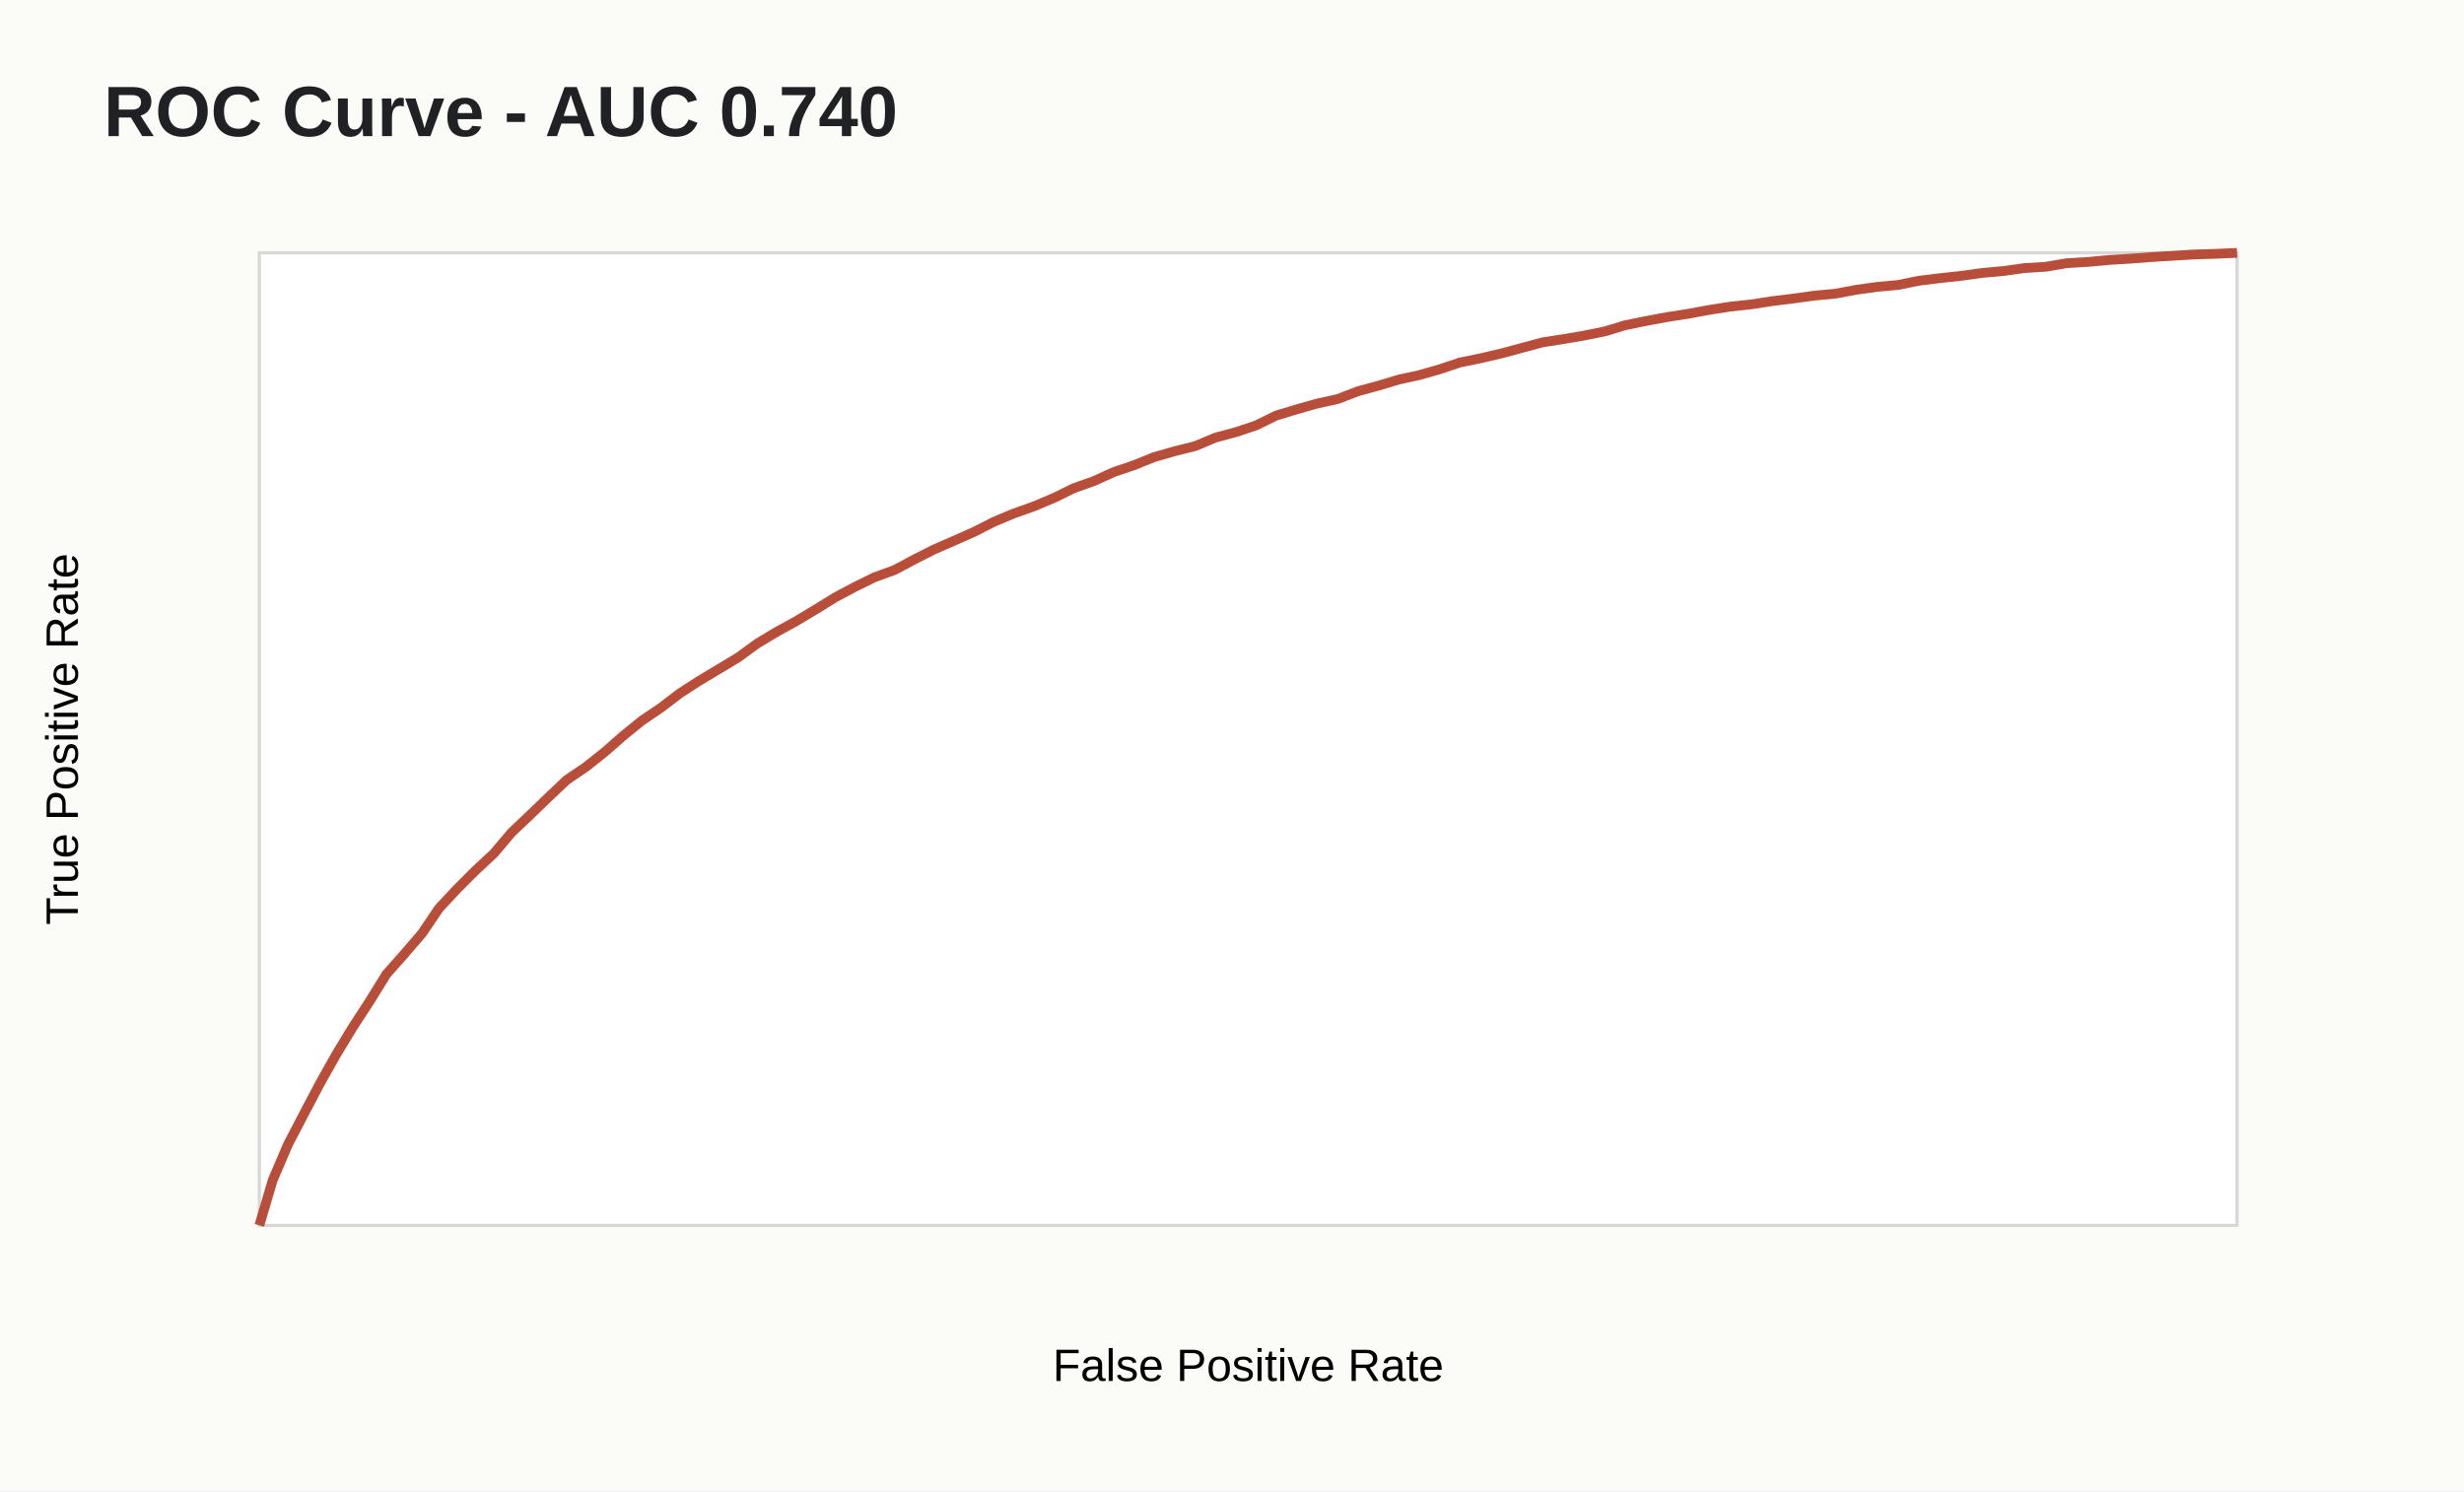
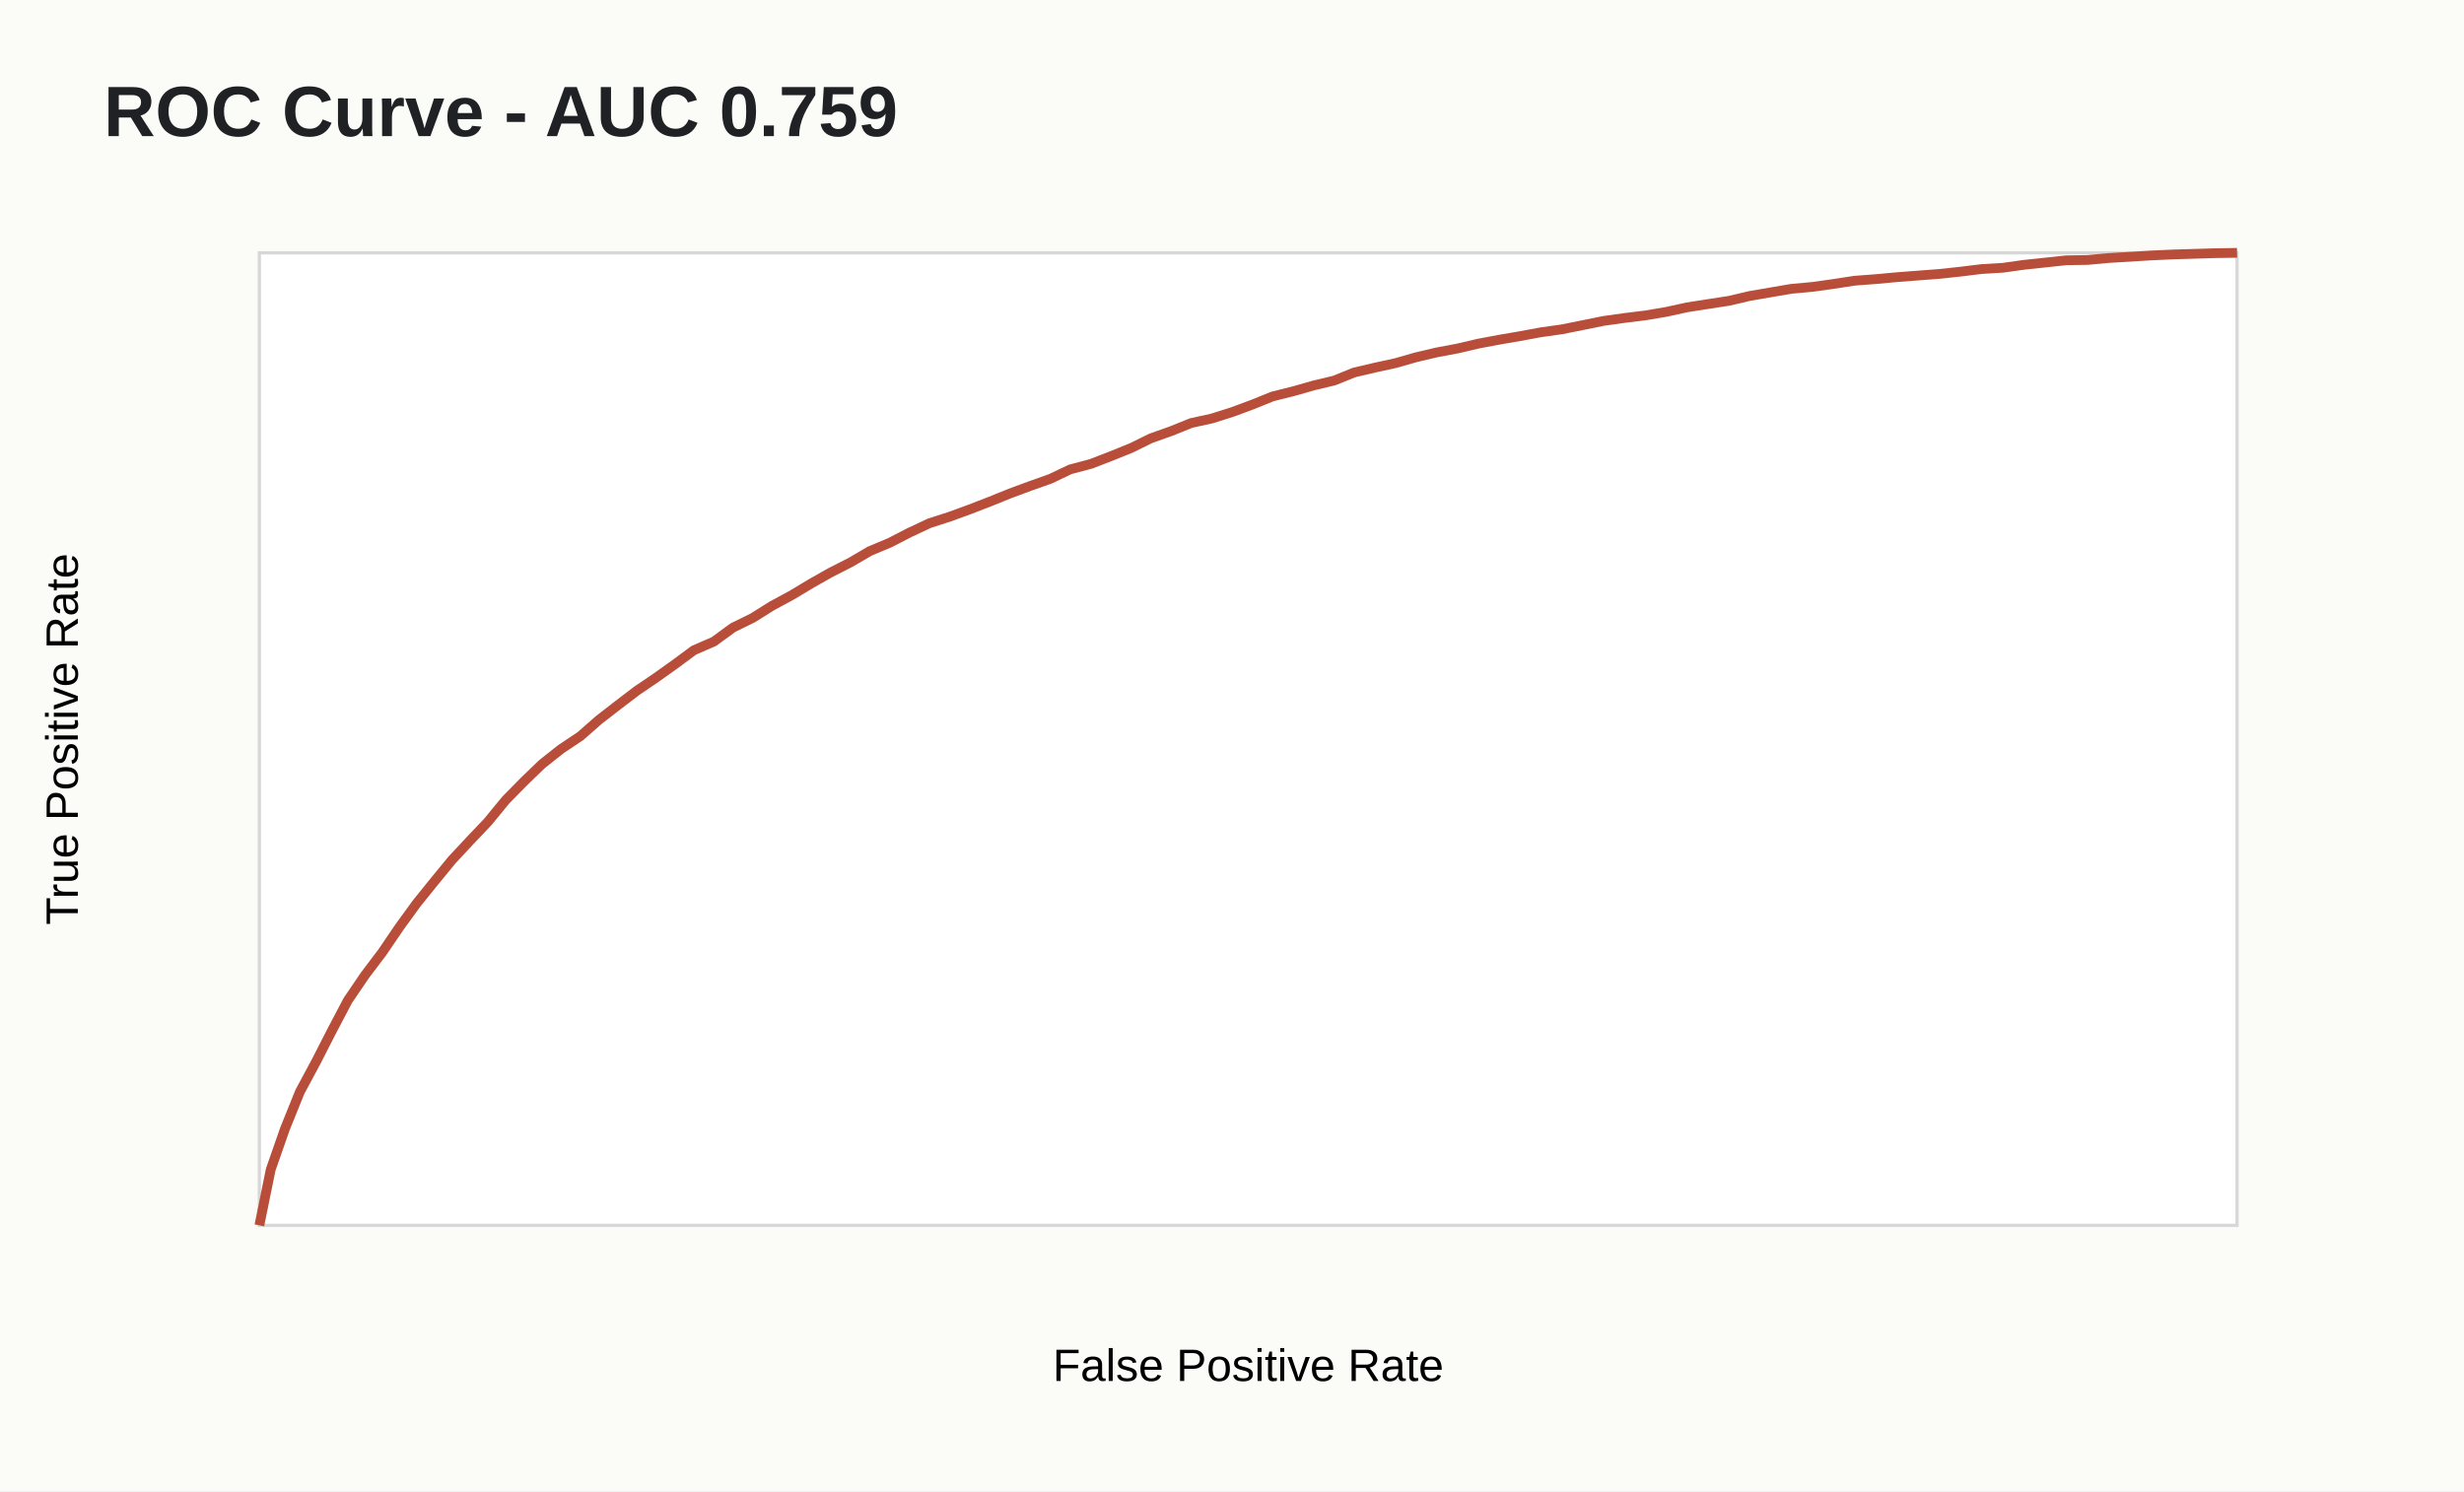
<svg xmlns="http://www.w3.org/2000/svg" width="760" height="460" viewBox="0 0 760 460">
  <rect width="100%" height="100%" fill="#fbfbf8" />
-   <text x="32" y="42" font-family="Arial" font-size="22" font-weight="700" fill="#202124">ROC Curve - AUC 0.740</text>
+   <text x="32" y="42" font-family="Arial" font-size="22" font-weight="700" fill="#202124">ROC Curve - AUC 0.759</text>
  <rect x="80" y="78" width="610" height="300" fill="#fff" stroke="#d7d7d7" />
-   <polyline points="80.0,378.0 84.1,364.1 88.8,353.1 93.7,343.7 98.7,334.2 103.7,325.3 108.8,316.9 114.0,308.9 119.2,300.5 124.7,294.3 130.2,287.9 135.4,280.2 141.0,274.2 146.6,268.6 152.3,263.3 157.8,256.8 163.4,251.5 169.1,246.0 174.8,240.6 180.7,236.6 186.5,232.0 192.2,227.0 198.0,222.3 203.9,218.3 209.8,213.8 215.7,210.0 221.7,206.4 227.7,202.8 233.6,198.5 239.6,194.9 245.6,191.6 251.6,188.0 257.6,184.3 263.6,181.1 269.7,178.1 276.0,175.8 282.0,172.6 288.1,169.5 294.3,166.8 300.4,164.1 306.5,161.0 312.7,158.4 318.9,156.2 325.1,153.6 331.2,150.6 337.4,148.4 343.6,145.6 349.8,143.5 356.0,141.0 362.3,139.2 368.7,137.6 374.9,135.0 381.2,133.3 387.5,131.2 393.6,128.2 399.9,126.3 406.2,124.5 412.6,123.1 418.8,120.7 425.1,119.0 431.4,117.1 437.8,115.7 444.1,113.9 450.4,111.8 456.8,110.5 463.2,109.0 469.5,107.3 475.8,105.6 482.3,104.6 488.7,103.5 495.1,102.2 501.4,100.3 507.8,99.0 514.3,97.8 520.7,96.8 527.2,95.6 533.6,94.6 540.1,93.9 546.6,92.9 553.1,92.1 559.6,91.2 566.1,90.6 572.5,89.4 579.0,88.5 585.5,87.9 591.9,86.6 598.4,85.8 604.9,85.1 611.4,84.2 618.0,83.6 624.4,82.7 631.0,82.3 637.4,81.2 644.0,80.8 650.5,80.2 657.1,79.8 663.7,79.3 670.2,78.9 676.8,78.5 683.4,78.3 690.0,78.0" fill="none" stroke="#b84d3a" stroke-width="3" />
+   <polyline points="80.0,378.0 83.5,360.8 87.9,348.2 92.5,336.8 97.5,327.5 102.4,317.9 107.3,308.6 112.6,300.8 117.9,293.8 123.2,286.0 128.5,278.7 133.9,272.0 139.4,265.3 144.9,259.4 150.5,253.5 156.0,246.8 161.6,241.1 167.2,235.7 173.0,231.1 179.0,227.1 184.7,222.1 190.5,217.6 196.4,213.1 202.3,209.1 208.2,204.9 214.0,200.6 220.2,197.9 226.1,193.6 232.2,190.6 238.1,186.9 244.2,183.6 250.2,180.0 256.2,176.6 262.3,173.5 268.3,170.0 274.5,167.4 280.5,164.3 286.7,161.4 292.9,159.4 299.2,157.1 305.4,154.7 311.6,152.2 317.8,149.9 324.0,147.7 330.1,144.8 336.5,143.1 342.7,140.7 348.9,138.2 355.0,135.2 361.2,133.0 367.4,130.5 373.8,129.1 380.1,127.1 386.3,124.8 392.5,122.3 398.9,120.7 405.2,118.9 411.5,117.4 417.7,114.9 424.1,113.4 430.5,112.0 436.8,110.2 443.2,108.7 449.6,107.5 456.0,106.0 462.4,104.8 468.8,103.7 475.3,102.5 481.7,101.6 488.2,100.3 494.6,99.0 501.0,98.1 507.5,97.3 514.0,96.2 520.4,94.8 526.8,93.8 533.3,92.8 539.7,91.3 546.1,90.2 552.5,89.1 559.1,88.5 565.5,87.6 572.0,86.6 578.6,86.1 585.1,85.5 591.6,85.0 598.2,84.5 604.7,83.8 611.2,83.0 617.8,82.6 624.2,81.7 630.8,81.0 637.3,80.3 643.9,80.2 650.4,79.6 657.0,79.2 663.6,78.8 670.2,78.5 676.8,78.3 683.4,78.1 690.0,78.0" fill="none" stroke="#b84d3a" stroke-width="3" />
  <text x="385.0" y="426" font-family="Arial" font-size="14" text-anchor="middle">False Positive Rate</text>
  <text x="24" y="228.0" font-family="Arial" font-size="14" transform="rotate(-90 24 228.0)" text-anchor="middle">True Positive Rate</text>
</svg>
